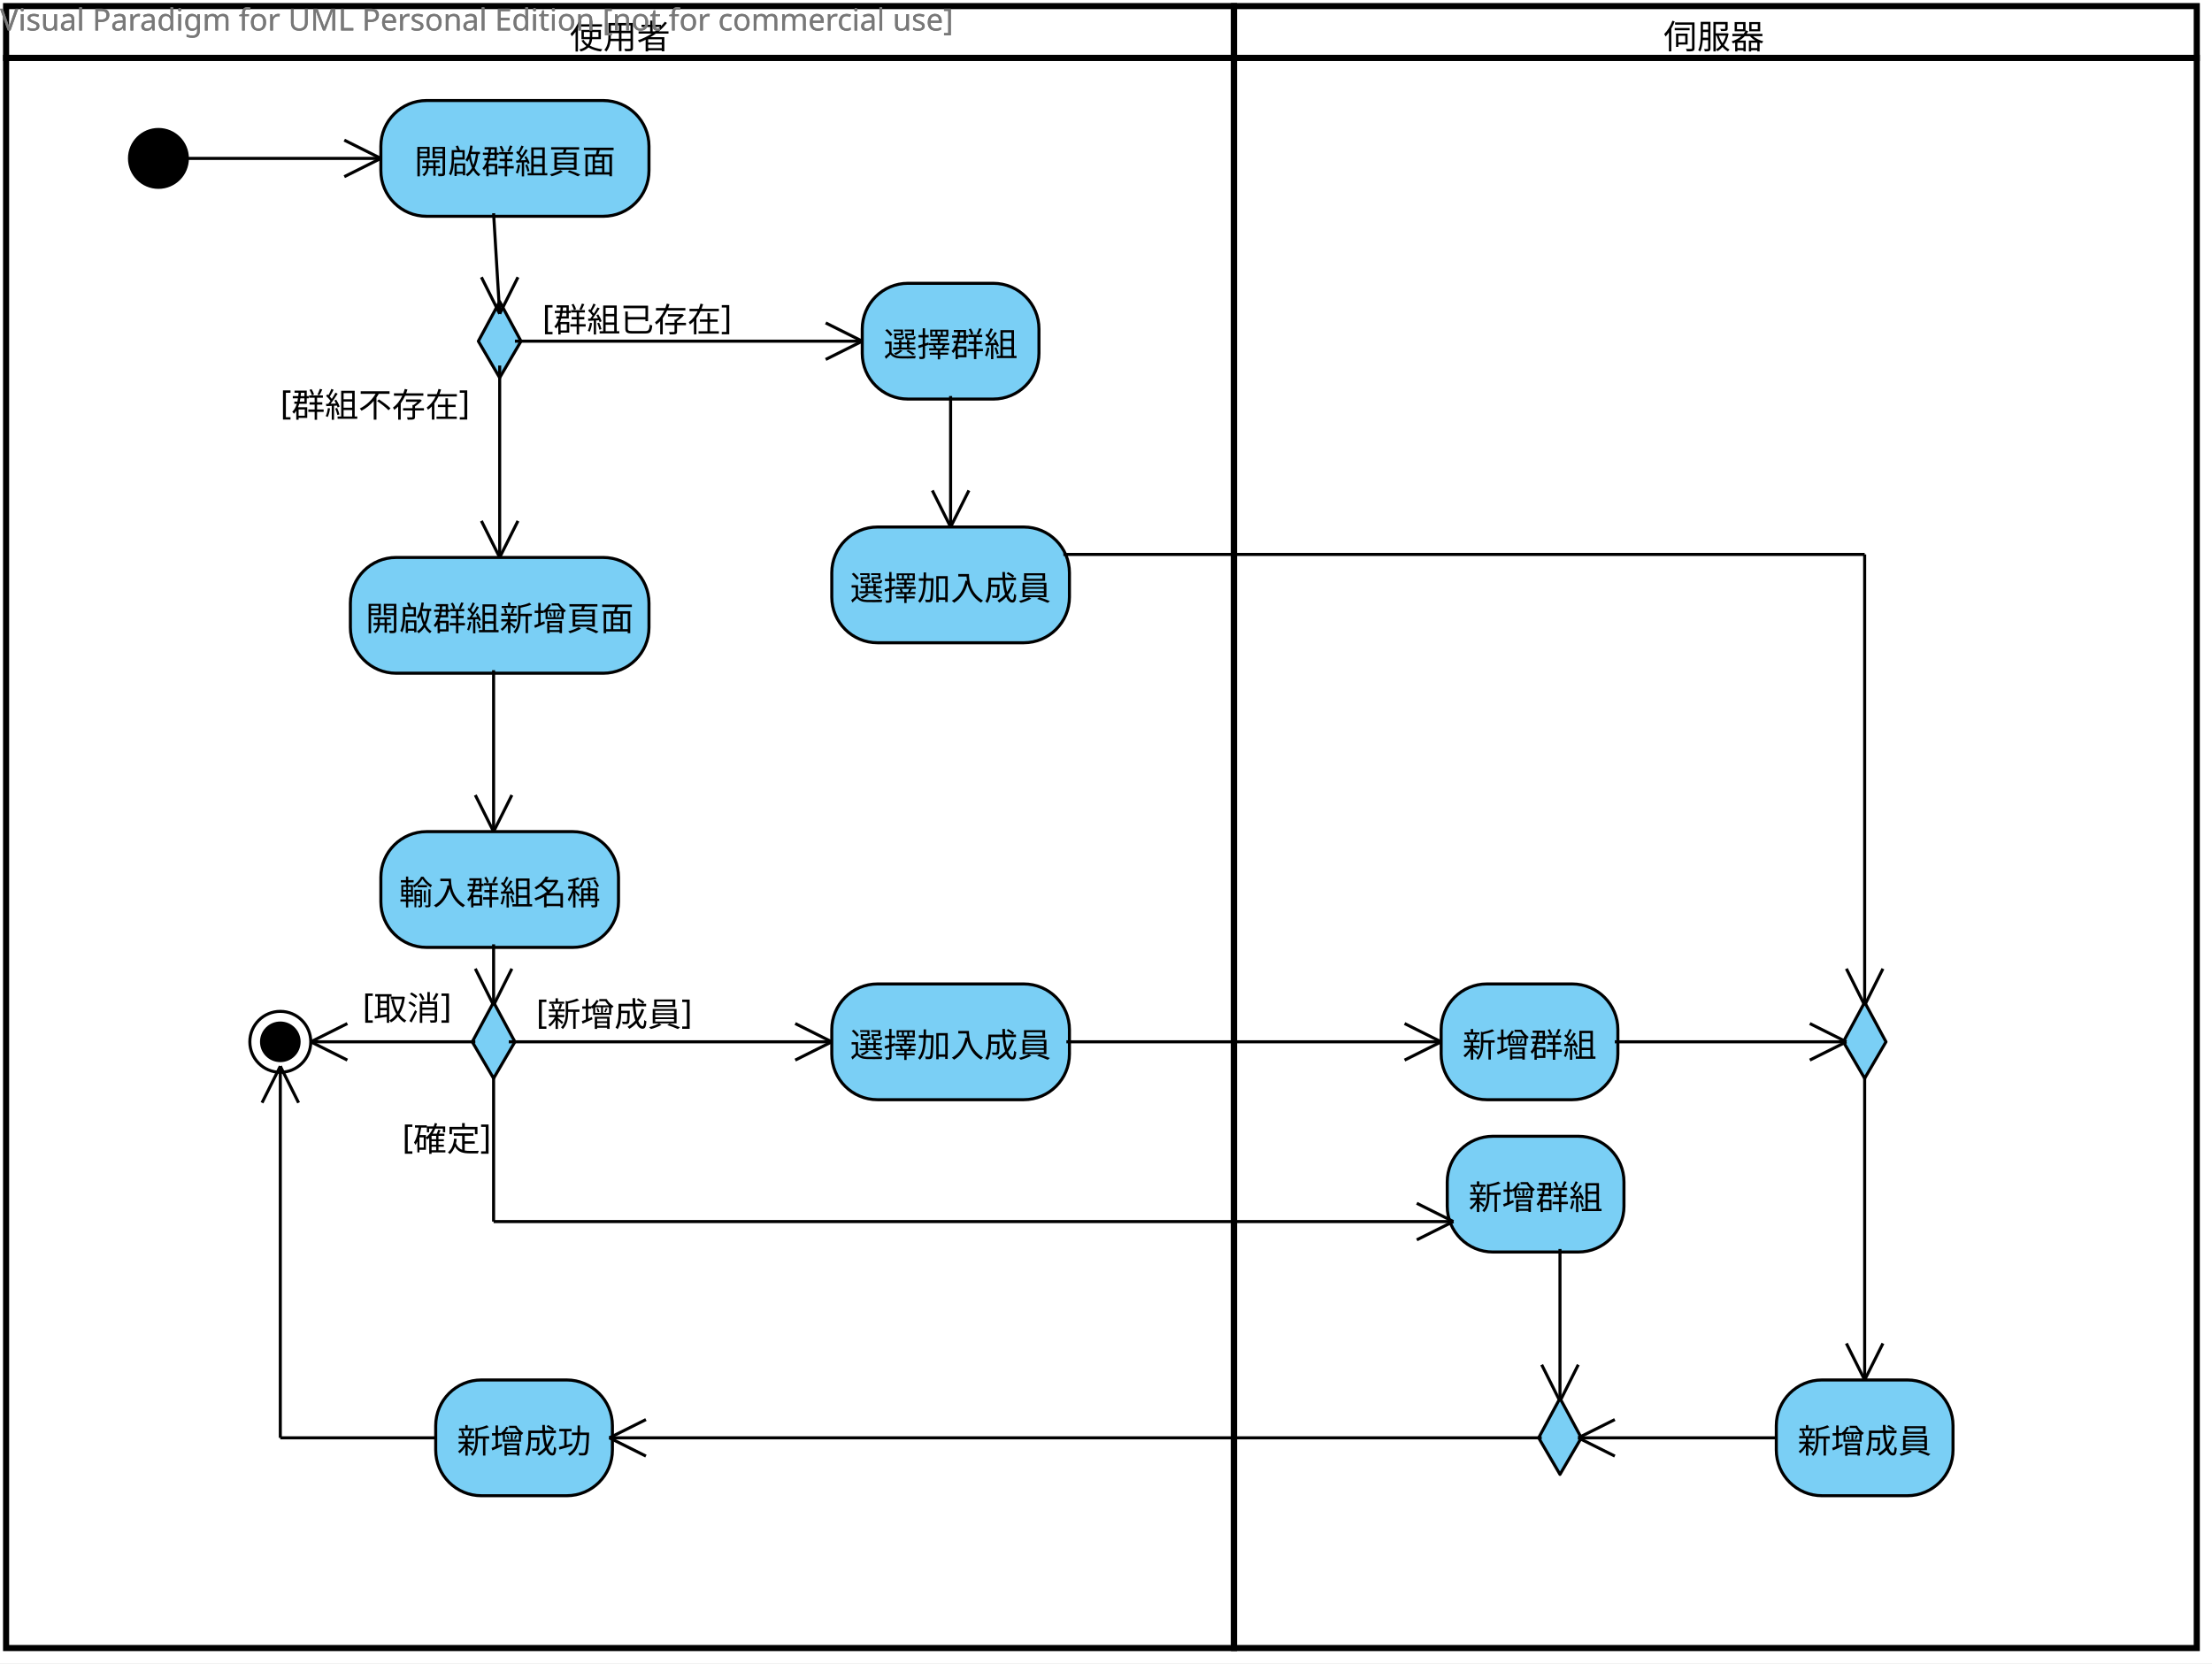
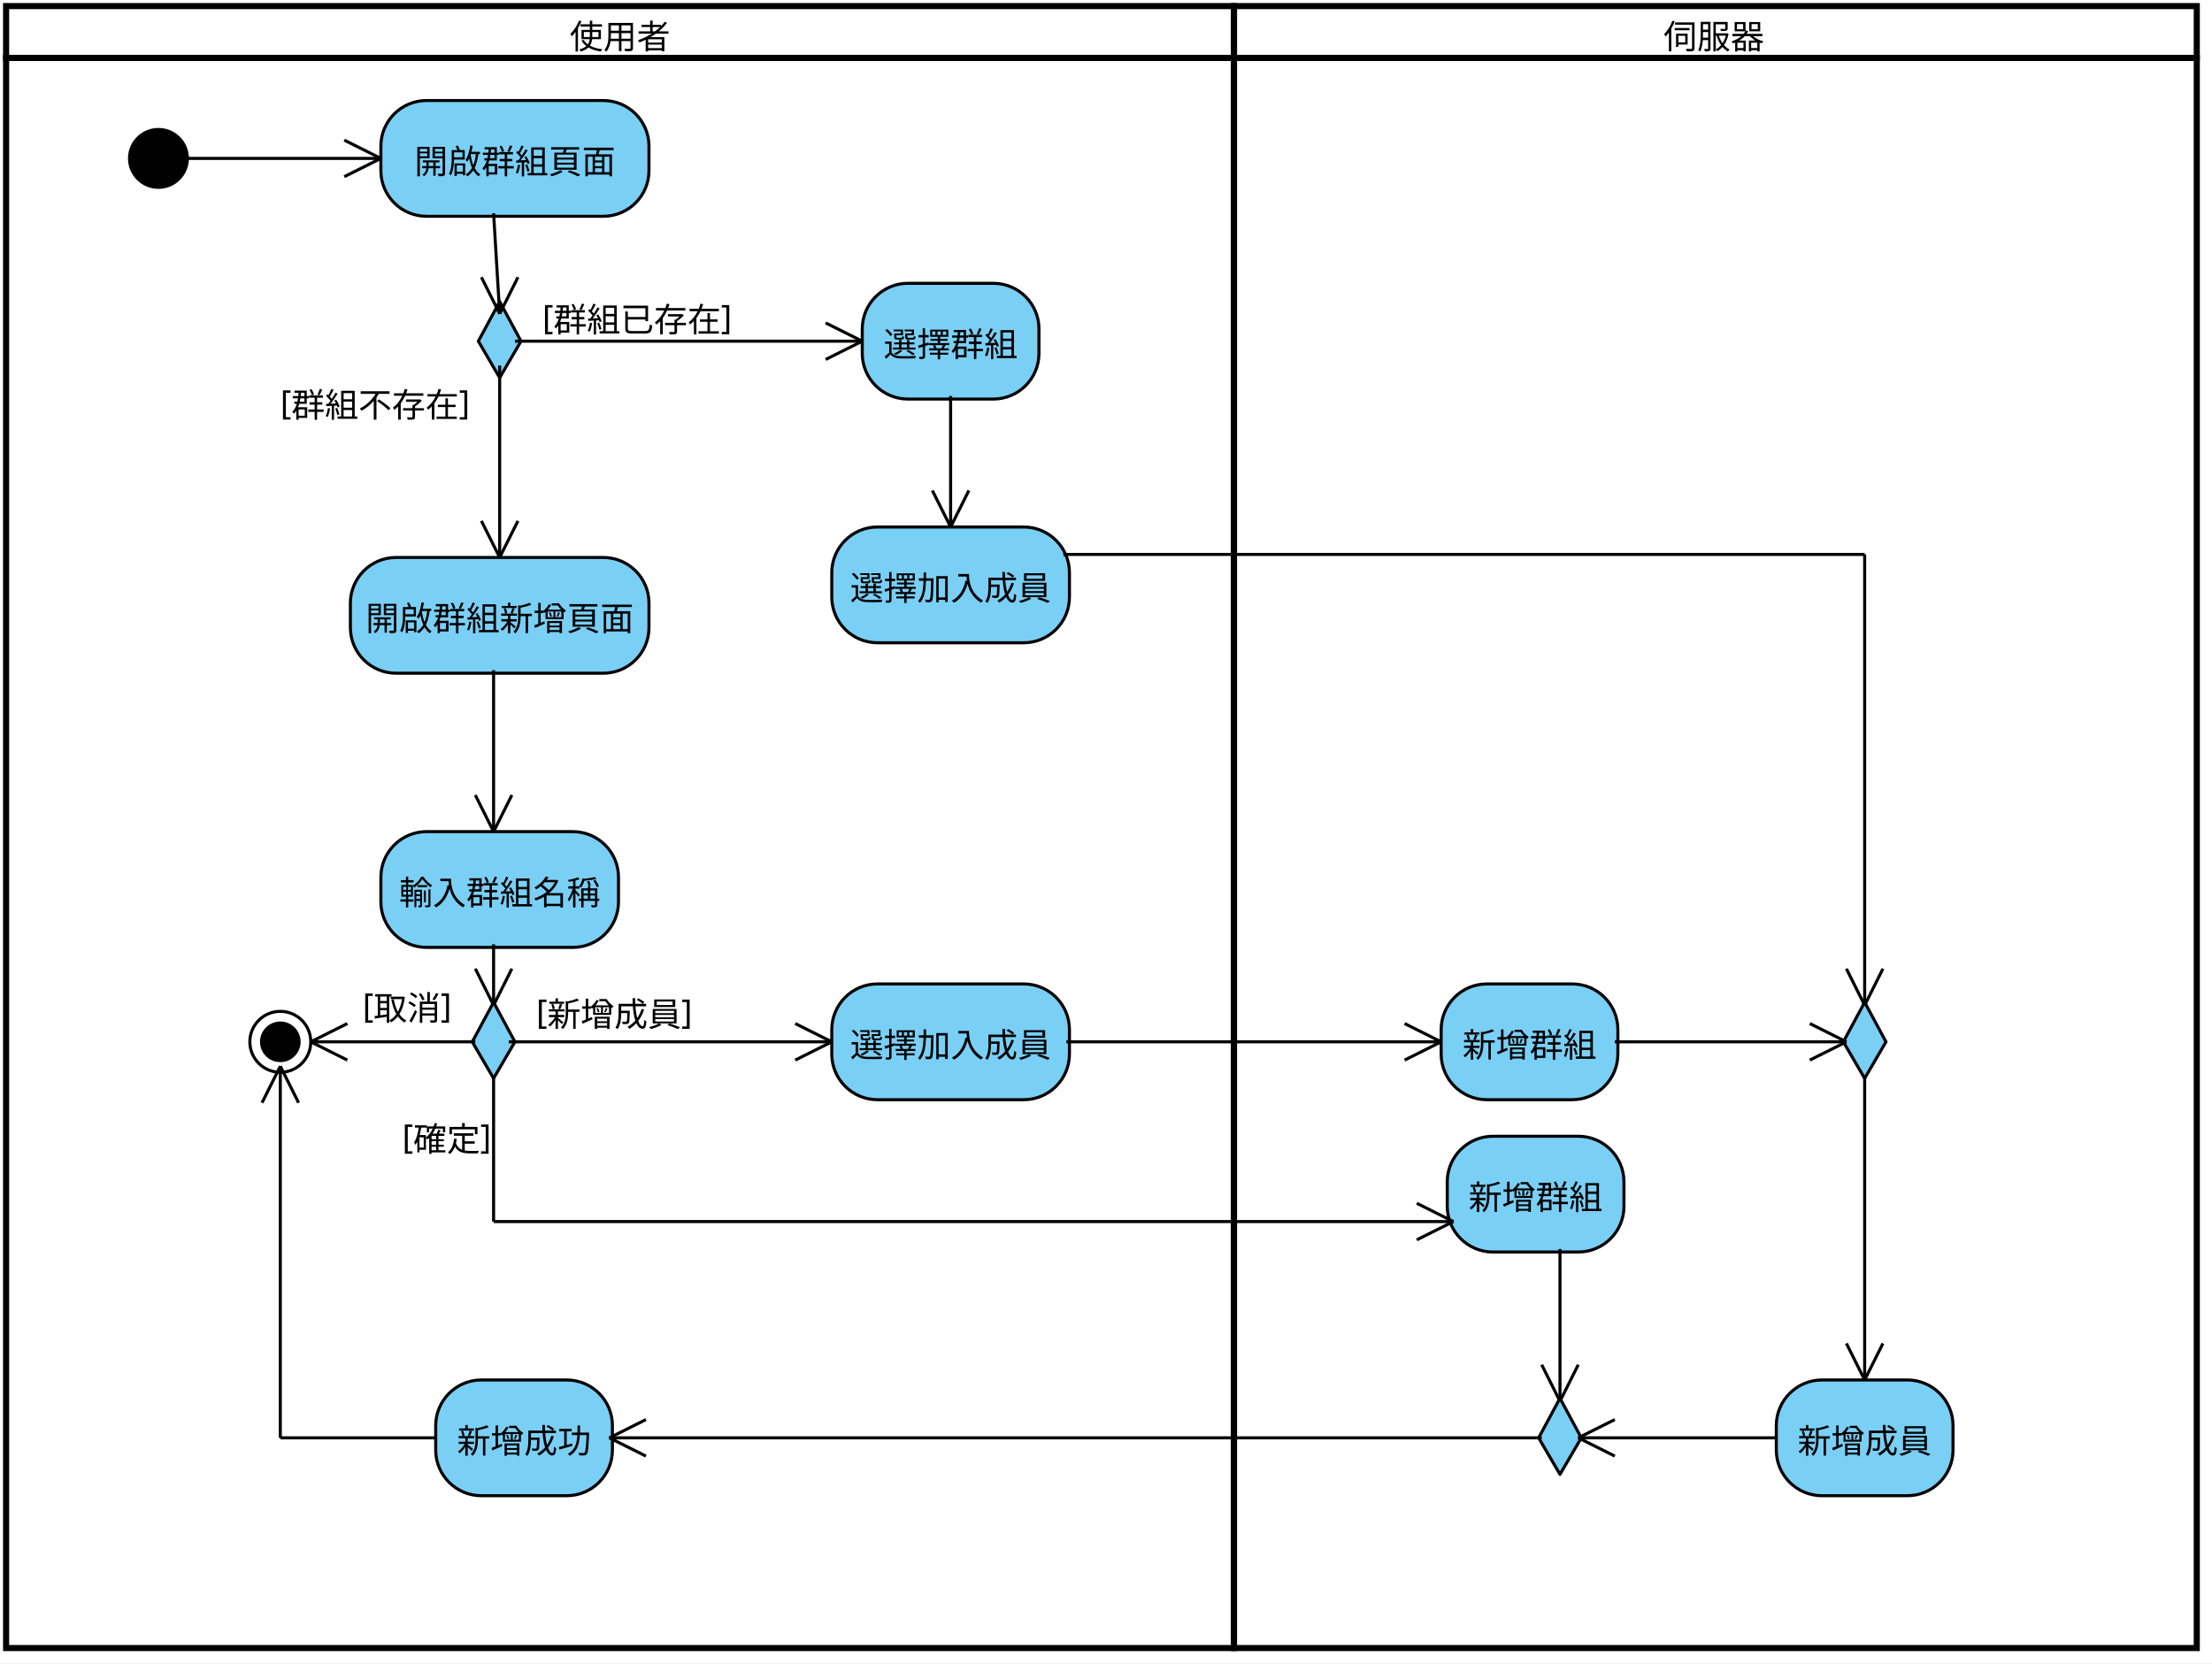
<svg xmlns="http://www.w3.org/2000/svg" style="fill-opacity:1; color-rendering:auto; color-interpolation:auto; stroke:black; text-rendering:auto; stroke-linecap:square; stroke-miterlimit:10; stroke-opacity:1; shape-rendering:auto; fill:black; stroke-dasharray:none; font-weight:normal; stroke-width:1; font-family:'Dialog'; font-style:normal; stroke-linejoin:miter; font-size:12; stroke-dashoffset:0; image-rendering:auto;" width="726" height="546">
  <defs id="genericDefs" />
  <g>
    <defs id="defs1">
      <clipPath clipPathUnits="userSpaceOnUse" id="clipPath1">
        <path d="M-3 -3 L727 -3 L727 547 L-3 547 L-3 -3 Z" />
      </clipPath>
      <clipPath clipPathUnits="userSpaceOnUse" id="clipPath2">
        <path d="M0 0 L0 530 L7 530 L7 0 Z" />
      </clipPath>
      <clipPath clipPathUnits="userSpaceOnUse" id="clipPath3">
        <path d="M-3 -3 L410 -3 L410 24 L-3 24 L-3 -3 Z" />
      </clipPath>
      <clipPath clipPathUnits="userSpaceOnUse" id="clipPath4">
        <path d="M0 0 L403 0 L403 17 L0 17 L0 0 Z" />
      </clipPath>
      <clipPath clipPathUnits="userSpaceOnUse" id="clipPath5">
        <path d="M-3 -3 L410 -3 L410 529 L-3 529 L-3 -3 Z" />
      </clipPath>
      <clipPath clipPathUnits="userSpaceOnUse" id="clipPath6">
        <path d="M-3 -3 L323 -3 L323 24 L-3 24 L-3 -3 Z" />
      </clipPath>
      <clipPath clipPathUnits="userSpaceOnUse" id="clipPath7">
        <path d="M0 0 L316 0 L316 17 L0 17 L0 0 Z" />
      </clipPath>
      <clipPath clipPathUnits="userSpaceOnUse" id="clipPath8">
        <path d="M-3 -3 L323 -3 L323 529 L-3 529 L-3 -3 Z" />
      </clipPath>
      <clipPath clipPathUnits="userSpaceOnUse" id="clipPath9">
        <path d="M-3 -3 L47 -3 L47 27 L-3 27 L-3 -3 Z" />
      </clipPath>
      <clipPath clipPathUnits="userSpaceOnUse" id="clipPath10">
        <path d="M-3 -3 L97 -3 L97 47 L-3 47 L-3 -3 Z" />
      </clipPath>
      <clipPath clipPathUnits="userSpaceOnUse" id="clipPath11">
        <path d="M0 0 L90 0 L90 40 L0 40 L0 0 Z" />
      </clipPath>
      <clipPath clipPathUnits="userSpaceOnUse" id="clipPath12">
        <path d="M-3 -3 L27 -3 L27 47 L-3 47 L-3 -3 Z" />
      </clipPath>
      <clipPath clipPathUnits="userSpaceOnUse" id="clipPath13">
        <path d="M-3 -3 L107 -3 L107 47 L-3 47 L-3 -3 Z" />
      </clipPath>
      <clipPath clipPathUnits="userSpaceOnUse" id="clipPath14">
        <path d="M0 0 L100 0 L100 40 L0 40 L0 0 Z" />
      </clipPath>
      <clipPath clipPathUnits="userSpaceOnUse" id="clipPath15">
        <path d="M-3 -3 L67 -3 L67 47 L-3 47 L-3 -3 Z" />
      </clipPath>
      <clipPath clipPathUnits="userSpaceOnUse" id="clipPath16">
        <path d="M0 0 L60 0 L60 40 L0 40 L0 0 Z" />
      </clipPath>
      <clipPath clipPathUnits="userSpaceOnUse" id="clipPath17">
        <path d="M-3 -3 L87 -3 L87 47 L-3 47 L-3 -3 Z" />
      </clipPath>
      <clipPath clipPathUnits="userSpaceOnUse" id="clipPath18">
        <path d="M0 0 L80 0 L80 40 L0 40 L0 0 Z" />
      </clipPath>
      <clipPath clipPathUnits="userSpaceOnUse" id="clipPath19">
        <path d="M-3 -3 L27 -3 L27 27 L-3 27 L-3 -3 Z" />
      </clipPath>
      <clipPath clipPathUnits="userSpaceOnUse" id="clipPath20">
        <path d="M0 0 L316 0 L316 522 L0 522 L0 0 Z" />
      </clipPath>
      <clipPath clipPathUnits="userSpaceOnUse" id="clipPath21">
        <path d="M0 0 L403 0 L403 522 L0 522 L0 0 Z" />
      </clipPath>
      <clipPath clipPathUnits="userSpaceOnUse" id="clipPath22">
        <path d="M0 0 L179 0 L179 115 L0 115 L0 0 Z" />
      </clipPath>
      <clipPath clipPathUnits="userSpaceOnUse" id="clipPath23">
        <path d="M0 0 L117 0 L117 147 L0 147 L0 0 Z" />
      </clipPath>
      <clipPath clipPathUnits="userSpaceOnUse" id="clipPath24">
        <path d="M0 0 L115 0 L115 177 L0 177 L0 0 Z" />
      </clipPath>
      <clipPath clipPathUnits="userSpaceOnUse" id="clipPath25">
        <path d="M0 0 L228 0 L228 115 L0 115 L0 0 Z" />
      </clipPath>
      <clipPath clipPathUnits="userSpaceOnUse" id="clipPath26">
        <path d="M0 0 L115 0 L115 167 L0 167 L0 0 Z" />
      </clipPath>
      <clipPath clipPathUnits="userSpaceOnUse" id="clipPath27">
        <path d="M0 0 L115 0 L115 135 L0 135 L0 0 Z" />
      </clipPath>
      <clipPath clipPathUnits="userSpaceOnUse" id="clipPath28">
        <path d="M0 0 L220 0 L220 115 L0 115 L0 0 Z" />
      </clipPath>
      <clipPath clipPathUnits="userSpaceOnUse" id="clipPath29">
        <path d="M0 0 L430 0 L430 164 L0 164 L0 0 Z" />
      </clipPath>
      <clipPath clipPathUnits="userSpaceOnUse" id="clipPath30">
        <path d="M0 0 L169 0 L169 115 L0 115 L0 0 Z" />
      </clipPath>
      <clipPath clipPathUnits="userSpaceOnUse" id="clipPath31">
        <path d="M0 0 L115 0 L115 165 L0 165 L0 0 Z" />
      </clipPath>
      <clipPath clipPathUnits="userSpaceOnUse" id="clipPath32">
        <path d="M0 0 L166 0 L166 236 L0 236 L0 0 Z" />
      </clipPath>
      <clipPath clipPathUnits="userSpaceOnUse" id="clipPath33">
        <path d="M0 0 L420 0 L420 115 L0 115 L0 0 Z" />
      </clipPath>
      <clipPath clipPathUnits="userSpaceOnUse" id="clipPath34">
        <path d="M0 0 L237 0 L237 115 L0 115 L0 0 Z" />
      </clipPath>
      <clipPath clipPathUnits="userSpaceOnUse" id="clipPath35">
        <path d="M0 0 L190 0 L190 115 L0 115 L0 0 Z" />
      </clipPath>
      <clipPath clipPathUnits="userSpaceOnUse" id="clipPath36">
        <path d="M0 0 L115 0 L115 215 L0 215 L0 0 Z" />
      </clipPath>
      <clipPath clipPathUnits="userSpaceOnUse" id="clipPath37">
        <path d="M0 0 L115 0 L115 157 L0 157 L0 0 Z" />
      </clipPath>
      <clipPath clipPathUnits="userSpaceOnUse" id="clipPath38">
        <path d="M0 0 L377 0 L377 264 L0 264 L0 0 Z" />
      </clipPath>
      <clipPath clipPathUnits="userSpaceOnUse" id="clipPath39">
        <path d="M0 0 L48 0 L48 17 L0 17 L0 0 Z" />
      </clipPath>
      <clipPath clipPathUnits="userSpaceOnUse" id="clipPath40">
        <path d="M0 0 L70 0 L70 17 L0 17 L0 0 Z" />
      </clipPath>
      <clipPath clipPathUnits="userSpaceOnUse" id="clipPath41">
        <path d="M0 0 L81 0 L81 17 L0 17 L0 0 Z" />
      </clipPath>
    </defs>
    <g style="fill:white; text-rendering:geometricPrecision; stroke:white;">
      <rect x="0" y="0" width="726" style="stroke:none;" height="546" />
    </g>
    <g transform="translate(2,2)" style="text-rendering:geometricPrecision; stroke-width:2; font-size:11; font-family:sans-serif;">
      <rect x="0" y="0" width="403" style="clip-path:url(#clipPath3); fill:none;" height="17" />
    </g>
    <g style="text-rendering:geometricPrecision; font-size:11; font-family:sans-serif;" transform="translate(2,2)">
      <text x="185" y="14" style="clip-path:url(#clipPath4); stroke:none;" xml:space="preserve">使用者</text>
    </g>
    <g transform="translate(2,19)" style="text-rendering:geometricPrecision; stroke-width:2; font-size:11; font-family:sans-serif;">
      <rect x="0" y="0" width="403" style="clip-path:url(#clipPath5); fill:none;" height="522" />
    </g>
    <g transform="translate(405,2)" style="text-rendering:geometricPrecision; stroke-width:2; font-size:11; font-family:sans-serif;">
      <rect x="0" y="0" width="316" style="clip-path:url(#clipPath6); fill:none;" height="17" />
    </g>
    <g style="text-rendering:geometricPrecision; font-size:11; font-family:sans-serif;" transform="translate(405,2)">
      <text x="141" y="14" style="clip-path:url(#clipPath7); stroke:none;" xml:space="preserve">伺服器</text>
    </g>
    <g transform="translate(405,19)" style="text-rendering:geometricPrecision; stroke-width:2; font-size:11; font-family:sans-serif;">
      <rect x="0" y="0" width="316" style="clip-path:url(#clipPath8); fill:none;" height="522" />
    </g>
    <g style="text-rendering:geometricPrecision; font-size:11; font-family:sans-serif;" transform="translate(32,42)">
      <circle style="clip-path:url(#clipPath9); stroke:none;" r="10" cx="20" cy="10" />
    </g>
    <g transform="translate(124,32)" style="font-size:11; fill:rgb(122,207,245); text-rendering:geometricPrecision; font-family:sans-serif; stroke:rgb(122,207,245);">
      <rect x="1" y="1" width="88" style="clip-path:url(#clipPath10); stroke:none;" rx="15" ry="15" height="38" />
    </g>
    <g transform="translate(124,32)" style="font-size:11; stroke-linecap:butt; text-rendering:geometricPrecision; font-family:sans-serif; stroke-linejoin:round; stroke-miterlimit:0;">
      <rect x="1" y="1" width="88" style="clip-path:url(#clipPath10); fill:none;" rx="15" ry="15" height="38" />
    </g>
    <g style="text-rendering:geometricPrecision; font-size:11; font-family:sans-serif;" transform="translate(124,32)">
      <text x="12" y="25" style="clip-path:url(#clipPath11); stroke:none;" xml:space="preserve">開啟群組頁面</text>
    </g>
    <g transform="translate(154,92)" style="font-size:11; fill:rgb(122,207,245); text-rendering:geometricPrecision; font-family:sans-serif; stroke:rgb(122,207,245);">
      <polygon style="clip-path:url(#clipPath12); stroke:none;" points=" 10 7 17 20 10 32 3 20" />
    </g>
    <g transform="translate(154,92)" style="font-size:11; stroke-linecap:butt; text-rendering:geometricPrecision; font-family:sans-serif; stroke-linejoin:round; stroke-miterlimit:0;">
      <polygon style="fill:none; clip-path:url(#clipPath12);" points=" 10 7 17 20 10 32 3 20" />
    </g>
    <g transform="translate(114,182)" style="font-size:11; fill:rgb(122,207,245); text-rendering:geometricPrecision; font-family:sans-serif; stroke:rgb(122,207,245);">
      <rect x="1" y="1" width="98" style="clip-path:url(#clipPath13); stroke:none;" rx="15" ry="15" height="38" />
    </g>
    <g transform="translate(114,182)" style="font-size:11; stroke-linecap:butt; text-rendering:geometricPrecision; font-family:sans-serif; stroke-linejoin:round; stroke-miterlimit:0;">
      <rect x="1" y="1" width="98" style="clip-path:url(#clipPath13); fill:none;" rx="15" ry="15" height="38" />
    </g>
    <g style="text-rendering:geometricPrecision; font-size:11; font-family:sans-serif;" transform="translate(114,182)">
      <text x="6" y="25" style="clip-path:url(#clipPath14); stroke:none;" xml:space="preserve">開啟群組新增頁面</text>
    </g>
    <g transform="translate(282,92)" style="font-size:11; fill:rgb(122,207,245); text-rendering:geometricPrecision; font-family:sans-serif; stroke:rgb(122,207,245);">
      <rect x="1" y="1" width="58" style="clip-path:url(#clipPath15); stroke:none;" rx="15" ry="15" height="38" />
    </g>
    <g transform="translate(282,92)" style="font-size:11; stroke-linecap:butt; text-rendering:geometricPrecision; font-family:sans-serif; stroke-linejoin:round; stroke-miterlimit:0;">
      <rect x="1" y="1" width="58" style="clip-path:url(#clipPath15); fill:none;" rx="15" ry="15" height="38" />
    </g>
    <g style="text-rendering:geometricPrecision; font-size:11; font-family:sans-serif;" transform="translate(282,92)">
      <text x="8" y="25" style="clip-path:url(#clipPath16); stroke:none;" xml:space="preserve">選擇群組</text>
    </g>
    <g transform="translate(124,272)" style="font-size:11; fill:rgb(122,207,245); text-rendering:geometricPrecision; font-family:sans-serif; stroke:rgb(122,207,245);">
      <rect x="1" y="1" width="78" style="clip-path:url(#clipPath17); stroke:none;" rx="15" ry="15" height="38" />
    </g>
    <g transform="translate(124,272)" style="font-size:11; stroke-linecap:butt; text-rendering:geometricPrecision; font-family:sans-serif; stroke-linejoin:round; stroke-miterlimit:0;">
      <rect x="1" y="1" width="78" style="clip-path:url(#clipPath17); fill:none;" rx="15" ry="15" height="38" />
    </g>
    <g style="text-rendering:geometricPrecision; font-size:11; font-family:sans-serif;" transform="translate(124,272)">
      <text x="7" y="25" style="clip-path:url(#clipPath18); stroke:none;" xml:space="preserve">輸入群組名稱</text>
    </g>
    <g transform="translate(152,322)" style="font-size:11; fill:rgb(122,207,245); text-rendering:geometricPrecision; font-family:sans-serif; stroke:rgb(122,207,245);">
      <polygon style="clip-path:url(#clipPath12); stroke:none;" points=" 10 7 17 20 10 32 3 20" />
    </g>
    <g transform="translate(152,322)" style="font-size:11; stroke-linecap:butt; text-rendering:geometricPrecision; font-family:sans-serif; stroke-linejoin:round; stroke-miterlimit:0;">
      <polygon style="fill:none; clip-path:url(#clipPath12);" points=" 10 7 17 20 10 32 3 20" />
    </g>
    <g transform="translate(272,322)" style="font-size:11; fill:rgb(122,207,245); text-rendering:geometricPrecision; font-family:sans-serif; stroke:rgb(122,207,245);">
      <rect x="1" y="1" width="78" style="clip-path:url(#clipPath17); stroke:none;" rx="15" ry="15" height="38" />
    </g>
    <g transform="translate(272,322)" style="font-size:11; stroke-linecap:butt; text-rendering:geometricPrecision; font-family:sans-serif; stroke-linejoin:round; stroke-miterlimit:0;">
      <rect x="1" y="1" width="78" style="clip-path:url(#clipPath17); fill:none;" rx="15" ry="15" height="38" />
    </g>
    <g style="text-rendering:geometricPrecision; font-size:11; font-family:sans-serif;" transform="translate(272,322)">
      <text x="7" y="25" style="clip-path:url(#clipPath18); stroke:none;" xml:space="preserve">選擇加入成員</text>
    </g>
    <g transform="translate(474,372)" style="font-size:11; fill:rgb(122,207,245); text-rendering:geometricPrecision; font-family:sans-serif; stroke:rgb(122,207,245);">
      <rect x="1" y="1" width="58" style="clip-path:url(#clipPath15); stroke:none;" rx="15" ry="15" height="38" />
    </g>
    <g transform="translate(474,372)" style="font-size:11; stroke-linecap:butt; text-rendering:geometricPrecision; font-family:sans-serif; stroke-linejoin:round; stroke-miterlimit:0;">
      <rect x="1" y="1" width="58" style="clip-path:url(#clipPath15); fill:none;" rx="15" ry="15" height="38" />
    </g>
    <g style="text-rendering:geometricPrecision; font-size:11; font-family:sans-serif;" transform="translate(474,372)">
      <text x="8" y="25" style="clip-path:url(#clipPath16); stroke:none;" xml:space="preserve">新增群組</text>
    </g>
    <g style="text-rendering:geometricPrecision; font-size:11; font-family:sans-serif;" transform="translate(82,332)">
      <circle style="clip-path:url(#clipPath19); stroke:none;" r="6.667" cx="10" cy="10" />
      <circle style="stroke-linecap:butt; clip-path:url(#clipPath19); fill:none; stroke-linejoin:round; stroke-miterlimit:0;" r="10" cx="10" cy="10" />
    </g>
    <g transform="translate(142,452)" style="font-size:11; fill:rgb(122,207,245); text-rendering:geometricPrecision; font-family:sans-serif; stroke:rgb(122,207,245);">
      <rect x="1" y="1" width="58" style="clip-path:url(#clipPath15); stroke:none;" rx="15" ry="15" height="38" />
    </g>
    <g transform="translate(142,452)" style="font-size:11; stroke-linecap:butt; text-rendering:geometricPrecision; font-family:sans-serif; stroke-linejoin:round; stroke-miterlimit:0;">
      <rect x="1" y="1" width="58" style="clip-path:url(#clipPath15); fill:none;" rx="15" ry="15" height="38" />
    </g>
    <g style="text-rendering:geometricPrecision; font-size:11; font-family:sans-serif;" transform="translate(142,452)">
      <text x="8" y="25" style="clip-path:url(#clipPath16); stroke:none;" xml:space="preserve">新增成功</text>
    </g>
    <g transform="translate(502,452)" style="font-size:11; fill:rgb(122,207,245); text-rendering:geometricPrecision; font-family:sans-serif; stroke:rgb(122,207,245);">
      <polygon style="clip-path:url(#clipPath12); stroke:none;" points=" 10 7 17 20 10 32 3 20" />
    </g>
    <g transform="translate(502,452)" style="font-size:11; stroke-linecap:butt; text-rendering:geometricPrecision; font-family:sans-serif; stroke-linejoin:round; stroke-miterlimit:0;">
      <polygon style="fill:none; clip-path:url(#clipPath12);" points=" 10 7 17 20 10 32 3 20" />
    </g>
    <g transform="translate(472,322)" style="font-size:11; fill:rgb(122,207,245); text-rendering:geometricPrecision; font-family:sans-serif; stroke:rgb(122,207,245);">
      <rect x="1" y="1" width="58" style="clip-path:url(#clipPath15); stroke:none;" rx="15" ry="15" height="38" />
    </g>
    <g transform="translate(472,322)" style="font-size:11; stroke-linecap:butt; text-rendering:geometricPrecision; font-family:sans-serif; stroke-linejoin:round; stroke-miterlimit:0;">
      <rect x="1" y="1" width="58" style="clip-path:url(#clipPath15); fill:none;" rx="15" ry="15" height="38" />
    </g>
    <g style="text-rendering:geometricPrecision; font-size:11; font-family:sans-serif;" transform="translate(472,322)">
      <text x="8" y="25" style="clip-path:url(#clipPath16); stroke:none;" xml:space="preserve">新增群組</text>
    </g>
    <g transform="translate(602,322)" style="font-size:11; fill:rgb(122,207,245); text-rendering:geometricPrecision; font-family:sans-serif; stroke:rgb(122,207,245);">
      <polygon style="clip-path:url(#clipPath12); stroke:none;" points=" 10 7 17 20 10 32 3 20" />
    </g>
    <g transform="translate(602,322)" style="font-size:11; stroke-linecap:butt; text-rendering:geometricPrecision; font-family:sans-serif; stroke-linejoin:round; stroke-miterlimit:0;">
      <polygon style="fill:none; clip-path:url(#clipPath12);" points=" 10 7 17 20 10 32 3 20" />
    </g>
    <g transform="translate(582,452)" style="font-size:11; fill:rgb(122,207,245); text-rendering:geometricPrecision; font-family:sans-serif; stroke:rgb(122,207,245);">
      <rect x="1" y="1" width="58" style="clip-path:url(#clipPath15); stroke:none;" rx="15" ry="15" height="38" />
    </g>
    <g transform="translate(582,452)" style="font-size:11; stroke-linecap:butt; text-rendering:geometricPrecision; font-family:sans-serif; stroke-linejoin:round; stroke-miterlimit:0;">
      <rect x="1" y="1" width="58" style="clip-path:url(#clipPath15); fill:none;" rx="15" ry="15" height="38" />
    </g>
    <g style="text-rendering:geometricPrecision; font-size:11; font-family:sans-serif;" transform="translate(582,452)">
      <text x="8" y="25" style="clip-path:url(#clipPath16); stroke:none;" xml:space="preserve">新增成員</text>
    </g>
    <g transform="translate(272,172)" style="font-size:11; fill:rgb(122,207,245); text-rendering:geometricPrecision; font-family:sans-serif; stroke:rgb(122,207,245);">
      <rect x="1" y="1" width="78" style="clip-path:url(#clipPath17); stroke:none;" rx="15" ry="15" height="38" />
    </g>
    <g transform="translate(272,172)" style="font-size:11; stroke-linecap:butt; text-rendering:geometricPrecision; font-family:sans-serif; stroke-linejoin:round; stroke-miterlimit:0;">
      <rect x="1" y="1" width="78" style="clip-path:url(#clipPath17); fill:none;" rx="15" ry="15" height="38" />
    </g>
    <g style="text-rendering:geometricPrecision; font-size:11; font-family:sans-serif;" transform="translate(272,172)">
      <text x="7" y="25" style="clip-path:url(#clipPath18); stroke:none;" xml:space="preserve">選擇加入成員</text>
    </g>
    <g transform="translate(5,-4)" style="font-size:11; stroke-linecap:butt; text-rendering:geometricPrecision; font-family:sans-serif; stroke-linejoin:round;">
      <line x1="55" x2="120" y1="56" style="clip-path:url(#clipPath22); fill:none;" y2="56" />
      <line x1="120" x2="108" y1="56" style="clip-path:url(#clipPath22); fill:none;" y2="50" />
      <line x1="120" x2="108" y1="56" style="clip-path:url(#clipPath22); fill:none;" y2="62" />
    </g>
    <g transform="translate(106,15)" style="font-size:11; stroke-linecap:butt; text-rendering:geometricPrecision; font-family:sans-serif; stroke-linejoin:round;">
      <line x1="56" x2="58" y1="55" style="clip-path:url(#clipPath23); fill:none;" y2="88" />
      <line x1="58" x2="64" y1="88" style="clip-path:url(#clipPath23); fill:none;" y2="76" />
      <line x1="58" x2="52" y1="88" style="clip-path:url(#clipPath23); fill:none;" y2="76" />
    </g>
    <g transform="translate(108,65)" style="font-size:11; stroke-linecap:butt; text-rendering:geometricPrecision; font-family:sans-serif; stroke-linejoin:round;">
      <line x1="56" x2="56" y1="55" style="clip-path:url(#clipPath24); fill:none;" y2="118" />
      <line x1="56" x2="62" y1="118" style="clip-path:url(#clipPath24); fill:none;" y2="106" />
      <line x1="56" x2="50" y1="118" style="clip-path:url(#clipPath24); fill:none;" y2="106" />
    </g>
    <g transform="translate(114,56)" style="font-size:11; stroke-linecap:butt; text-rendering:geometricPrecision; font-family:sans-serif; stroke-linejoin:round;">
      <line x1="55" x2="169" y1="56" style="clip-path:url(#clipPath25); fill:none;" y2="56" />
      <line x1="169" x2="157" y1="56" style="clip-path:url(#clipPath25); fill:none;" y2="50" />
      <line x1="169" x2="157" y1="56" style="clip-path:url(#clipPath25); fill:none;" y2="62" />
    </g>
    <g transform="translate(106,165)" style="font-size:11; stroke-linecap:butt; text-rendering:geometricPrecision; font-family:sans-serif; stroke-linejoin:round;">
      <line x1="56" x2="56" y1="55" style="clip-path:url(#clipPath26); fill:none;" y2="108" />
      <line x1="56" x2="62" y1="108" style="clip-path:url(#clipPath26); fill:none;" y2="96" />
      <line x1="56" x2="50" y1="108" style="clip-path:url(#clipPath26); fill:none;" y2="96" />
    </g>
    <g transform="translate(106,255)" style="font-size:11; stroke-linecap:butt; text-rendering:geometricPrecision; font-family:sans-serif; stroke-linejoin:round;">
      <line x1="56" x2="56" y1="55" style="clip-path:url(#clipPath27); fill:none;" y2="75" />
      <line x1="56" x2="62" y1="75" style="clip-path:url(#clipPath27); fill:none;" y2="63" />
      <line x1="56" x2="50" y1="75" style="clip-path:url(#clipPath27); fill:none;" y2="63" />
    </g>
    <g transform="translate(112,286)" style="font-size:11; stroke-linecap:butt; text-rendering:geometricPrecision; font-family:sans-serif; stroke-linejoin:round;">
      <line x1="55" x2="161" y1="56" style="clip-path:url(#clipPath28); fill:none;" y2="56" />
      <line x1="161" x2="149" y1="56" style="clip-path:url(#clipPath28); fill:none;" y2="50" />
      <line x1="161" x2="149" y1="56" style="clip-path:url(#clipPath28); fill:none;" y2="62" />
    </g>
    <g transform="translate(106,297)" style="font-size:11; stroke-linecap:butt; text-rendering:geometricPrecision; font-family:sans-serif; stroke-linejoin:round;">
      <line x1="56" x2="56" y1="56" style="clip-path:url(#clipPath29); fill:none;" y2="104" />
      <line x1="56" x2="371" y1="104" style="clip-path:url(#clipPath29); fill:none;" y2="104" />
      <line x1="371" x2="359" y1="104" style="clip-path:url(#clipPath29); fill:none;" y2="98" />
      <line x1="371" x2="359" y1="104" style="clip-path:url(#clipPath29); fill:none;" y2="110" />
    </g>
    <g transform="translate(46,286)" style="font-size:11; stroke-linecap:butt; text-rendering:geometricPrecision; font-family:sans-serif; stroke-linejoin:round;">
      <line x1="110" x2="56" y1="56" style="clip-path:url(#clipPath30); fill:none;" y2="56" />
      <line x1="56" x2="68" y1="56" style="clip-path:url(#clipPath30); fill:none;" y2="62" />
      <line x1="56" x2="68" y1="56" style="clip-path:url(#clipPath30); fill:none;" y2="50" />
    </g>
    <g transform="translate(456,355)" style="font-size:11; stroke-linecap:butt; text-rendering:geometricPrecision; font-family:sans-serif; stroke-linejoin:round;">
      <line x1="56" x2="56" y1="55" style="clip-path:url(#clipPath31); fill:none;" y2="105" />
      <line x1="56" x2="62" y1="105" style="clip-path:url(#clipPath31); fill:none;" y2="93" />
      <line x1="56" x2="50" y1="105" style="clip-path:url(#clipPath31); fill:none;" y2="93" />
    </g>
    <g transform="translate(36,295)" style="font-size:11; stroke-linecap:butt; text-rendering:geometricPrecision; font-family:sans-serif; stroke-linejoin:round;">
      <line x1="107" x2="56" y1="177" style="clip-path:url(#clipPath32); fill:none;" y2="177" />
      <line x1="56" x2="56" y1="177" style="clip-path:url(#clipPath32); fill:none;" y2="55" />
      <line x1="56" x2="50" y1="55" style="clip-path:url(#clipPath32); fill:none;" y2="67" />
      <line x1="56" x2="62" y1="55" style="clip-path:url(#clipPath32); fill:none;" y2="67" />
    </g>
    <g transform="translate(145,416)" style="font-size:11; stroke-linecap:butt; text-rendering:geometricPrecision; font-family:sans-serif; stroke-linejoin:round;">
      <line x1="361" x2="55" y1="56" style="clip-path:url(#clipPath33); fill:none;" y2="56" />
      <line x1="55" x2="67" y1="56" style="clip-path:url(#clipPath33); fill:none;" y2="62" />
      <line x1="55" x2="67" y1="56" style="clip-path:url(#clipPath33); fill:none;" y2="50" />
    </g>
    <g transform="translate(295,286)" style="font-size:11; stroke-linecap:butt; text-rendering:geometricPrecision; font-family:sans-serif; stroke-linejoin:round;">
      <line x1="55" x2="178" y1="56" style="clip-path:url(#clipPath34); fill:none;" y2="56" />
      <line x1="178" x2="166" y1="56" style="clip-path:url(#clipPath34); fill:none;" y2="50" />
      <line x1="178" x2="166" y1="56" style="clip-path:url(#clipPath34); fill:none;" y2="62" />
    </g>
    <g transform="translate(475,286)" style="font-size:11; stroke-linecap:butt; text-rendering:geometricPrecision; font-family:sans-serif; stroke-linejoin:round;">
      <line x1="55" x2="131" y1="56" style="clip-path:url(#clipPath35); fill:none;" y2="56" />
      <line x1="131" x2="119" y1="56" style="clip-path:url(#clipPath35); fill:none;" y2="50" />
      <line x1="131" x2="119" y1="56" style="clip-path:url(#clipPath35); fill:none;" y2="62" />
    </g>
    <g transform="translate(556,297)" style="font-size:11; stroke-linecap:butt; text-rendering:geometricPrecision; font-family:sans-serif; stroke-linejoin:round;">
      <line x1="56" x2="56" y1="56" style="clip-path:url(#clipPath36); fill:none;" y2="156" />
      <line x1="56" x2="62" y1="156" style="clip-path:url(#clipPath36); fill:none;" y2="144" />
      <line x1="56" x2="50" y1="156" style="clip-path:url(#clipPath36); fill:none;" y2="144" />
    </g>
    <g transform="translate(256,75)" style="font-size:11; stroke-linecap:butt; text-rendering:geometricPrecision; font-family:sans-serif; stroke-linejoin:round;">
      <line x1="56" x2="56" y1="55" style="clip-path:url(#clipPath37); fill:none;" y2="98" />
      <line x1="56" x2="62" y1="98" style="clip-path:url(#clipPath37); fill:none;" y2="86" />
      <line x1="56" x2="50" y1="98" style="clip-path:url(#clipPath37); fill:none;" y2="86" />
    </g>
    <g transform="translate(294,126)" style="font-size:11; stroke-linecap:butt; text-rendering:geometricPrecision; font-family:sans-serif; stroke-linejoin:round;">
      <line x1="55" x2="318" y1="56" style="clip-path:url(#clipPath38); fill:none;" y2="56" />
      <line x1="318" x2="318" y1="56" style="clip-path:url(#clipPath38); fill:none;" y2="204" />
      <line x1="318" x2="324" y1="204" style="clip-path:url(#clipPath38); fill:none;" y2="192" />
      <line x1="318" x2="312" y1="204" style="clip-path:url(#clipPath38); fill:none;" y2="192" />
    </g>
    <g transform="translate(463,416)" style="font-size:11; stroke-linecap:butt; text-rendering:geometricPrecision; font-family:sans-serif; stroke-linejoin:round;">
      <line x1="120" x2="55" y1="56" style="clip-path:url(#clipPath22); fill:none;" y2="56" />
      <line x1="55" x2="67" y1="56" style="clip-path:url(#clipPath22); fill:none;" y2="62" />
      <line x1="55" x2="67" y1="56" style="clip-path:url(#clipPath22); fill:none;" y2="50" />
    </g>
    <g style="text-rendering:geometricPrecision; font-size:11; font-family:sans-serif;" transform="translate(109,320)">
      <text x="10" y="14" style="clip-path:url(#clipPath39); stroke:none;" xml:space="preserve">[取消]</text>
    </g>
    <g style="text-rendering:geometricPrecision; font-size:11; font-family:sans-serif;" transform="translate(122,363)">
      <text x="10" y="14" style="clip-path:url(#clipPath39); stroke:none;" xml:space="preserve">[確定]</text>
    </g>
    <g style="text-rendering:geometricPrecision; font-size:11; font-family:sans-serif;" transform="translate(166,322)">
      <text x="10" y="14" style="clip-path:url(#clipPath40); stroke:none;" xml:space="preserve">[新增成員]</text>
    </g>
    <g style="text-rendering:geometricPrecision; font-size:11; font-family:sans-serif;" transform="translate(168,94)">
      <text x="10" y="14" style="clip-path:url(#clipPath41); stroke:none;" xml:space="preserve">[群組已存在]</text>
    </g>
    <g style="text-rendering:geometricPrecision; font-size:11; font-family:sans-serif;" transform="translate(82,122)">
      <text x="10" y="14" style="clip-path:url(#clipPath41); stroke:none;" xml:space="preserve">[群組不存在]</text>
    </g>
-     <g style="fill:rgb(120,120,120); text-rendering:geometricPrecision; font-size:10; stroke:rgb(120,120,120);">
-       <text xml:space="preserve" x="0" y="10" style="stroke:none;">Visual Paradigm for UML Personal Edition [not for commercial use] </text>
-       <text xml:space="preserve" x="0" y="10" style="stroke:none;">Visual Paradigm for UML Personal Edition [not for commercial use] </text>
-     </g>
  </g>
</svg>
